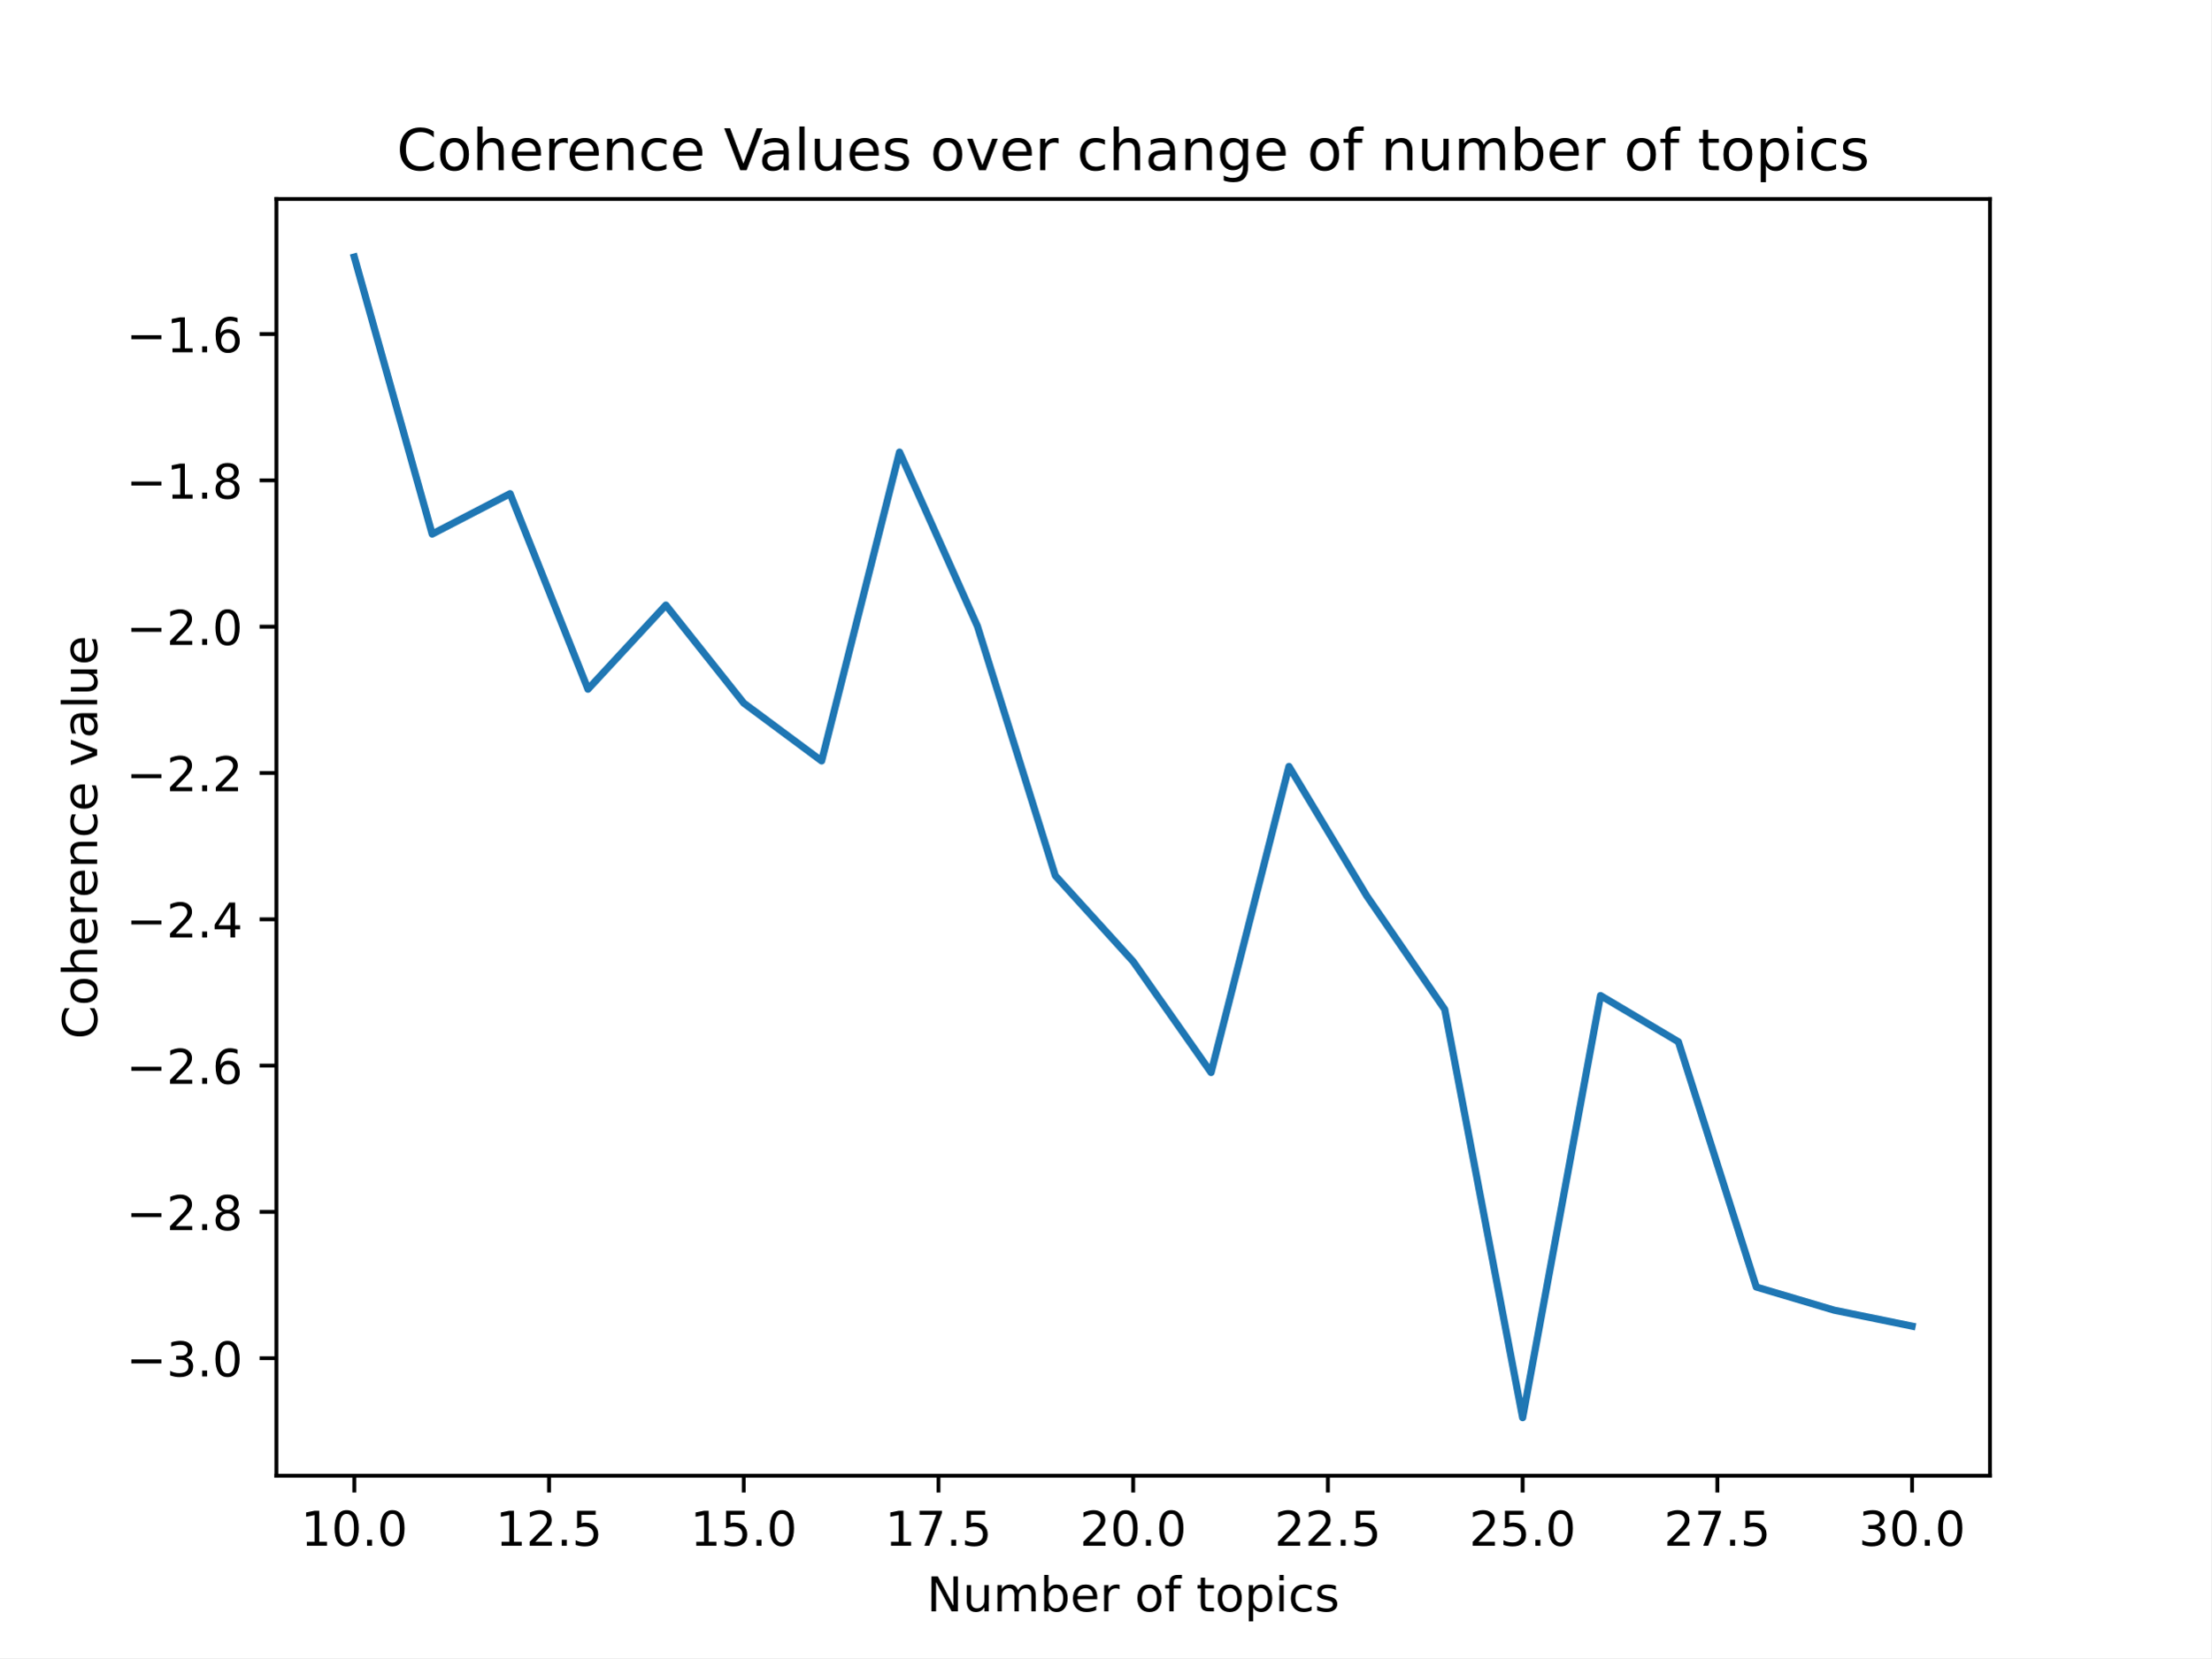
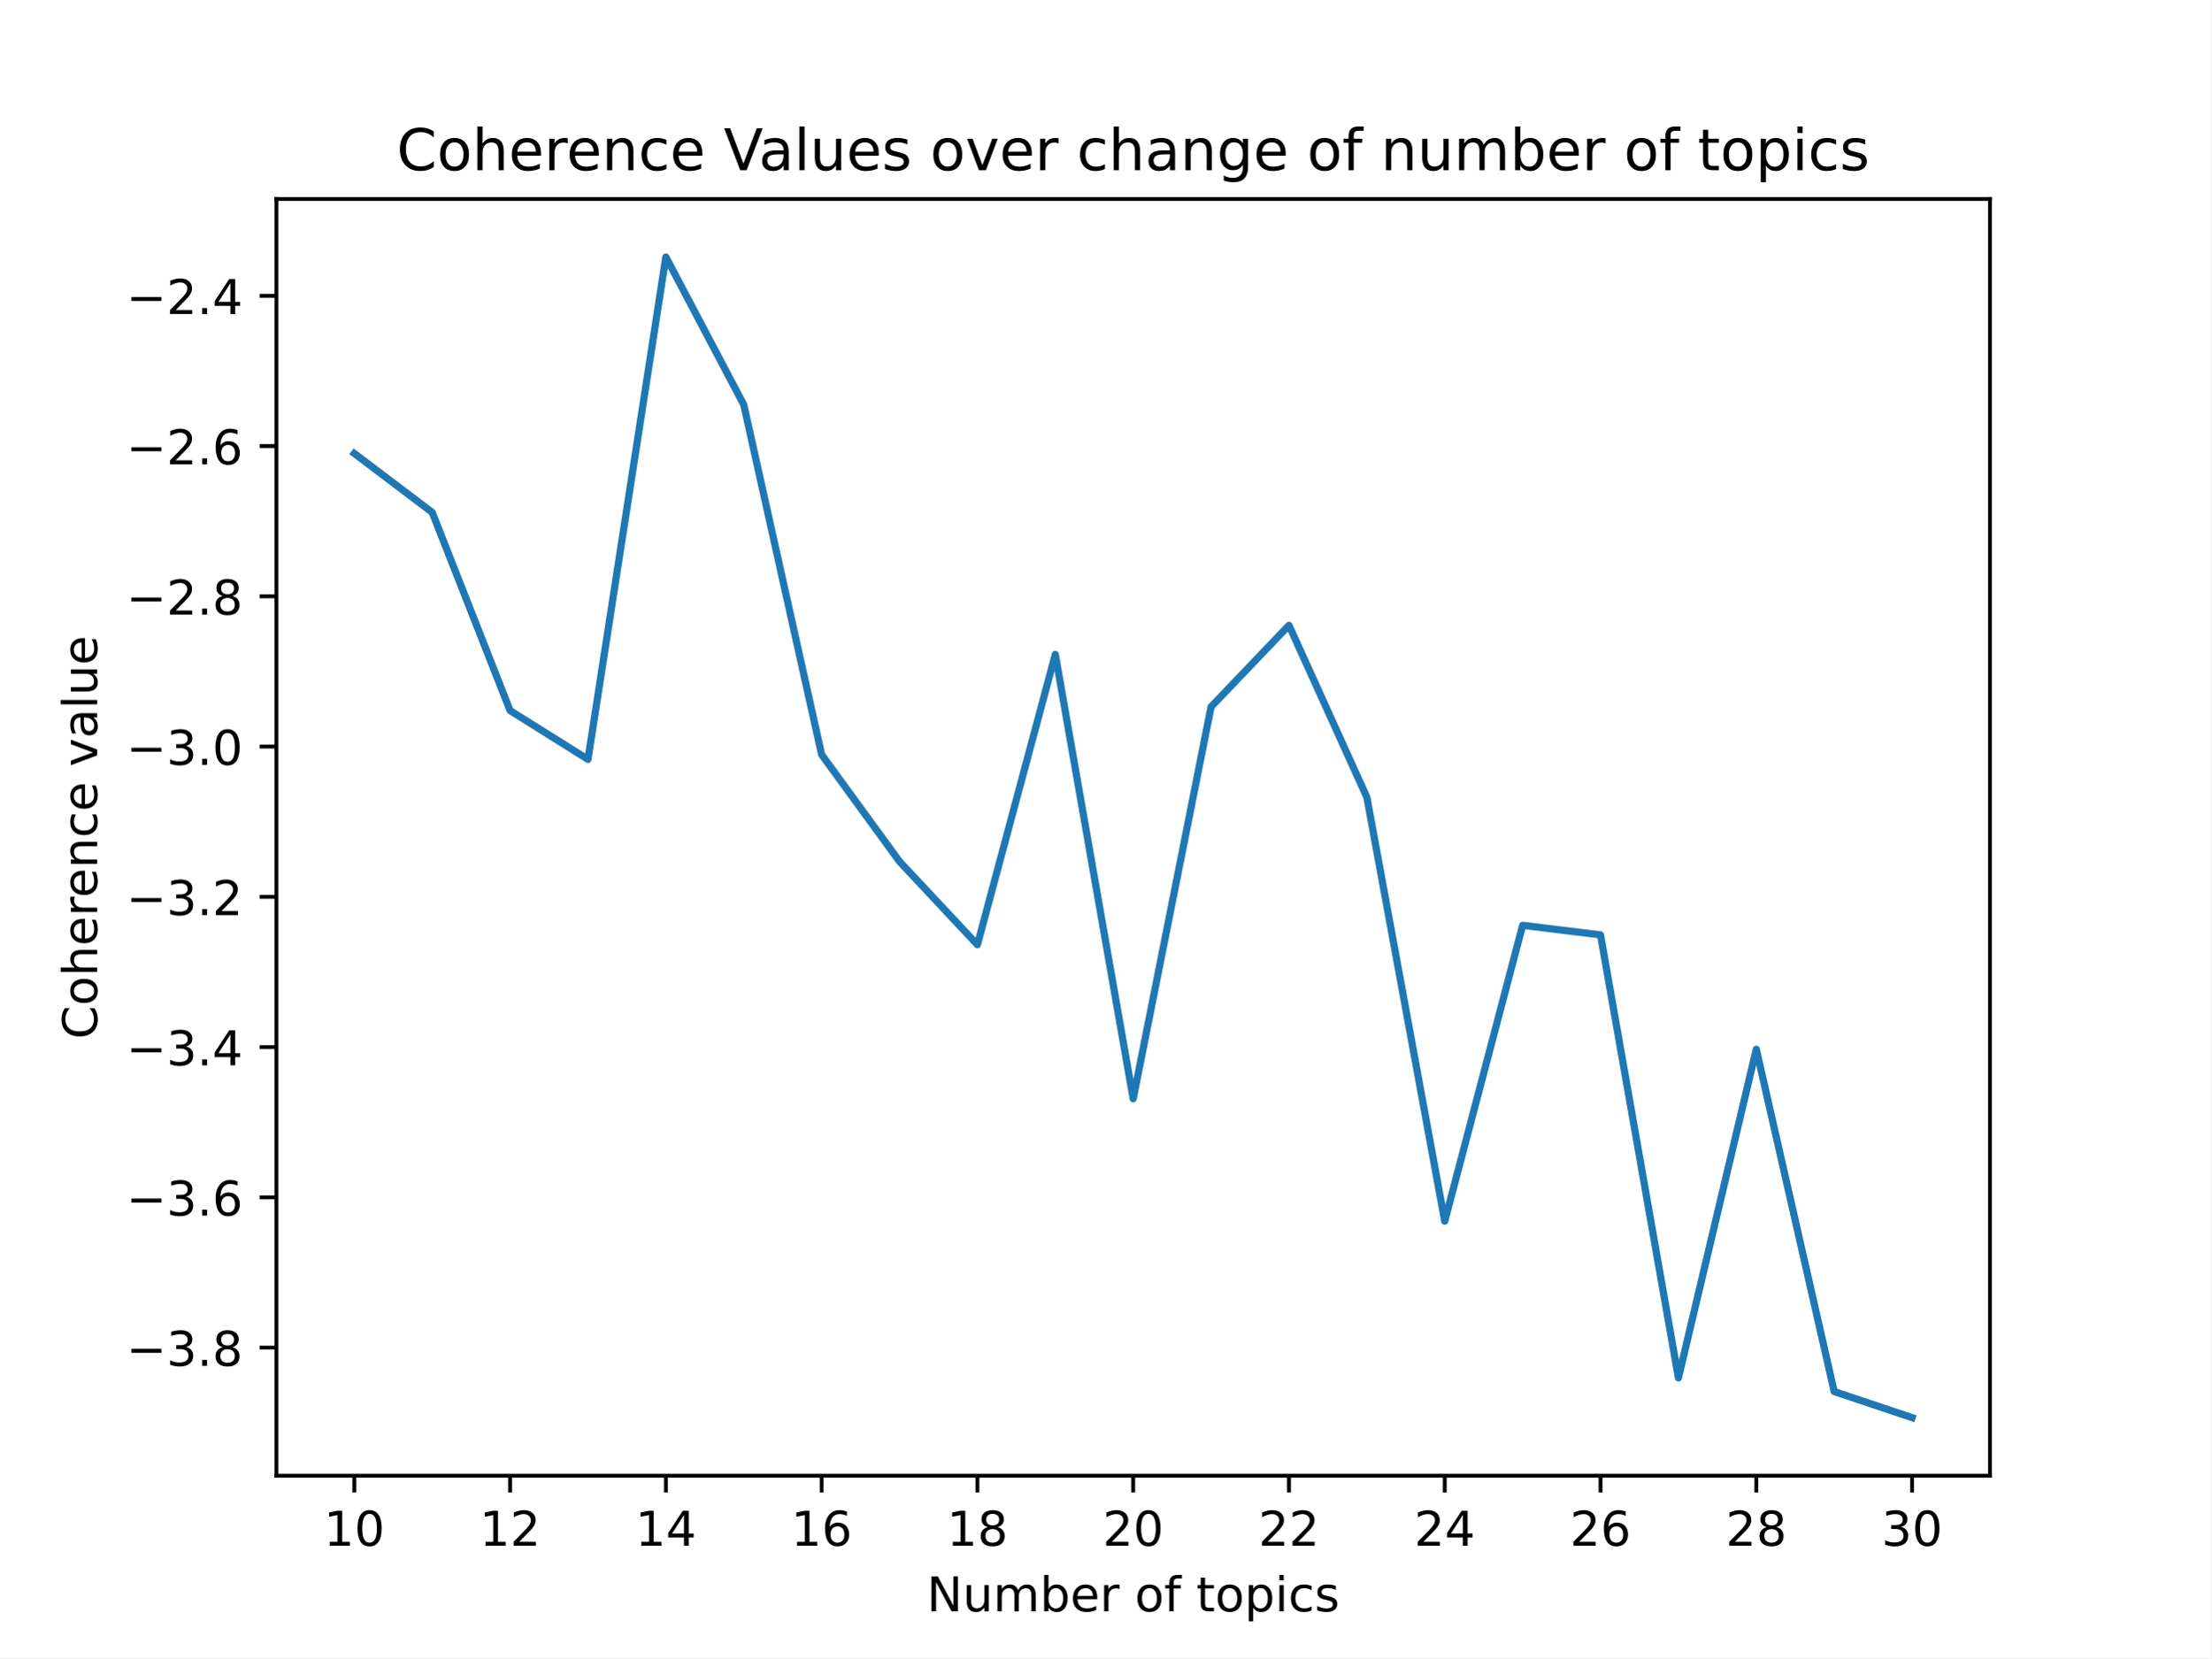
<svg xmlns="http://www.w3.org/2000/svg" xmlns:xlink="http://www.w3.org/1999/xlink" height="345.6pt" version="1.1" viewBox="0 0 460.8 345.6" width="460.8pt">
  <defs>
    <style type="text/css">*{stroke-linecap:butt;stroke-linejoin:round;}</style>
  </defs>
  <g id="figure_1">
    <g id="patch_1">
      <path d="M 0 345.6  L 460.8 345.6  L 460.8 0  L 0 0  z " style="fill:#ffffff;" />
    </g>
    <g id="axes_1">
      <g id="patch_2">
        <path d="M 57.6 307.584  L 414.72 307.584  L 414.72 41.472  L 57.6 41.472  z " style="fill:#ffffff;" />
      </g>
      <g id="matplotlib.axis_1">
        <g id="xtick_1">
          <g id="line2d_1">
            <defs>
-               <path d="M 0 0  L 0 3.5  " id="m3fedaaacf9" style="stroke:#000000;stroke-width:0.8;" />
+               <path d="M 0 0  L 0 3.5  " id="m1dc46a616d" style="stroke:#000000;stroke-width:0.8;" />
            </defs>
            <g>
-               <use style="stroke:#000000;stroke-width:0.8;" x="73.833" xlink:href="#m3fedaaacf9" y="307.584" />
+               <use style="stroke:#000000;stroke-width:0.8;" x="73.833" xlink:href="#m1dc46a616d" y="307.584" />
            </g>
          </g>
          <g id="text_1">
-             <g transform="translate(62.69991 322.1824)scale(0.1 -0.1)">
+             <g transform="translate(67.47023 322.1824)scale(0.1 -0.1)">
              <defs>
                <path d="M 12.406 8.297  L 28.516 8.297  L 28.516 63.922  L 10.984 60.406  L 10.984 69.391  L 28.422 72.906  L 38.281 72.906  L 38.281 8.297  L 54.391 8.297  L 54.391 0  L 12.406 0  z " id="DejaVuSans-49" />
                <path d="M 31.781 66.406  Q 24.172 66.406 20.328 58.906  Q 16.5 51.422 16.5 36.375  Q 16.5 21.391 20.328 13.891  Q 24.172 6.391 31.781 6.391  Q 39.453 6.391 43.281 13.891  Q 47.125 21.391 47.125 36.375  Q 47.125 51.422 43.281 58.906  Q 39.453 66.406 31.781 66.406  z M 31.781 74.219  Q 44.047 74.219 50.516 64.516  Q 56.984 54.828 56.984 36.375  Q 56.984 17.969 50.516 8.266  Q 44.047 -1.422 31.781 -1.422  Q 19.531 -1.422 13.062 8.266  Q 6.594 17.969 6.594 36.375  Q 6.594 54.828 13.062 64.516  Q 19.531 74.219 31.781 74.219  z " id="DejaVuSans-48" />
-                 <path d="M 10.688 12.406  L 21 12.406  L 21 0  L 10.688 0  z " id="DejaVuSans-46" />
              </defs>
              <use xlink:href="#DejaVuSans-49" />
              <use x="63.623" xlink:href="#DejaVuSans-48" />
-               <use x="127.246" xlink:href="#DejaVuSans-46" />
-               <use x="159.033" xlink:href="#DejaVuSans-48" />
            </g>
          </g>
        </g>
        <g id="xtick_2">
          <g id="line2d_2">
            <g>
-               <use style="stroke:#000000;stroke-width:0.8;" x="114.415" xlink:href="#m3fedaaacf9" y="307.584" />
+               <use style="stroke:#000000;stroke-width:0.8;" x="106.298" xlink:href="#m1dc46a616d" y="307.584" />
            </g>
          </g>
          <g id="text_2">
-             <g transform="translate(103.2817 322.1824)scale(0.1 -0.1)">
+             <g transform="translate(99.93568 322.1824)scale(0.1 -0.1)">
              <defs>
                <path d="M 19.188 8.297  L 53.609 8.297  L 53.609 0  L 7.328 0  L 7.328 8.297  Q 12.938 14.109 22.625 23.891  Q 32.328 33.688 34.812 36.531  Q 39.547 41.844 41.422 45.531  Q 43.312 49.219 43.312 52.781  Q 43.312 58.594 39.234 62.25  Q 35.156 65.922 28.609 65.922  Q 23.969 65.922 18.812 64.312  Q 13.672 62.703 7.812 59.422  L 7.812 69.391  Q 13.766 71.781 18.938 73  Q 24.125 74.219 28.422 74.219  Q 39.75 74.219 46.484 68.547  Q 53.219 62.891 53.219 53.422  Q 53.219 48.922 51.531 44.891  Q 49.859 40.875 45.406 35.406  Q 44.188 33.984 37.641 27.219  Q 31.109 20.453 19.188 8.297  z " id="DejaVuSans-50" />
-                 <path d="M 10.797 72.906  L 49.516 72.906  L 49.516 64.594  L 19.828 64.594  L 19.828 46.734  Q 21.969 47.469 24.109 47.828  Q 26.266 48.188 28.422 48.188  Q 40.625 48.188 47.75 41.5  Q 54.891 34.812 54.891 23.391  Q 54.891 11.625 47.562 5.094  Q 40.234 -1.422 26.906 -1.422  Q 22.312 -1.422 17.547 -0.641  Q 12.797 0.141 7.719 1.703  L 7.719 11.625  Q 12.109 9.234 16.797 8.062  Q 21.484 6.891 26.703 6.891  Q 35.156 6.891 40.078 11.328  Q 45.016 15.766 45.016 23.391  Q 45.016 31 40.078 35.438  Q 35.156 39.891 26.703 39.891  Q 22.75 39.891 18.812 39.016  Q 14.891 38.141 10.797 36.281  z " id="DejaVuSans-53" />
              </defs>
              <use xlink:href="#DejaVuSans-49" />
              <use x="63.623" xlink:href="#DejaVuSans-50" />
-               <use x="127.246" xlink:href="#DejaVuSans-46" />
-               <use x="159.033" xlink:href="#DejaVuSans-53" />
            </g>
          </g>
        </g>
        <g id="xtick_3">
          <g id="line2d_3">
            <g>
-               <use style="stroke:#000000;stroke-width:0.8;" x="154.996" xlink:href="#m3fedaaacf9" y="307.584" />
+               <use style="stroke:#000000;stroke-width:0.8;" x="138.764" xlink:href="#m1dc46a616d" y="307.584" />
            </g>
          </g>
          <g id="text_3">
-             <g transform="translate(143.8636 322.1824)scale(0.1 -0.1)">
+             <g transform="translate(132.4011 322.1824)scale(0.1 -0.1)">
+               <defs>
+                 <path d="M 37.797 64.312  L 12.891 25.391  L 37.797 25.391  z M 35.203 72.906  L 47.609 72.906  L 47.609 25.391  L 58.016 25.391  L 58.016 17.188  L 47.609 17.188  L 47.609 0  L 37.797 0  L 37.797 17.188  L 4.891 17.188  L 4.891 26.703  z " id="DejaVuSans-52" />
+               </defs>
              <use xlink:href="#DejaVuSans-49" />
-               <use x="63.623" xlink:href="#DejaVuSans-53" />
-               <use x="127.246" xlink:href="#DejaVuSans-46" />
-               <use x="159.033" xlink:href="#DejaVuSans-48" />
+               <use x="63.623" xlink:href="#DejaVuSans-52" />
            </g>
          </g>
        </g>
        <g id="xtick_4">
          <g id="line2d_4">
            <g>
-               <use style="stroke:#000000;stroke-width:0.8;" x="195.578" xlink:href="#m3fedaaacf9" y="307.584" />
+               <use style="stroke:#000000;stroke-width:0.8;" x="171.229" xlink:href="#m1dc46a616d" y="307.584" />
            </g>
          </g>
          <g id="text_4">
-             <g transform="translate(184.4454 322.1824)scale(0.1 -0.1)">
-               <defs>
-                 <path d="M 8.203 72.906  L 55.078 72.906  L 55.078 68.703  L 28.609 0  L 18.312 0  L 43.219 64.594  L 8.203 64.594  z " id="DejaVuSans-55" />
+             <g transform="translate(164.8666 322.1824)scale(0.1 -0.1)">
+               <defs>
+                 <path d="M 33.016 40.375  Q 26.375 40.375 22.484 35.828  Q 18.609 31.297 18.609 23.391  Q 18.609 15.531 22.484 10.953  Q 26.375 6.391 33.016 6.391  Q 39.656 6.391 43.531 10.953  Q 47.406 15.531 47.406 23.391  Q 47.406 31.297 43.531 35.828  Q 39.656 40.375 33.016 40.375  z M 52.594 71.297  L 52.594 62.312  Q 48.875 64.062 45.094 64.984  Q 41.312 65.922 37.594 65.922  Q 27.828 65.922 22.672 59.328  Q 17.531 52.734 16.797 39.406  Q 19.672 43.656 24.016 45.922  Q 28.375 48.188 33.594 48.188  Q 44.578 48.188 50.953 41.516  Q 57.328 34.859 57.328 23.391  Q 57.328 12.156 50.688 5.359  Q 44.047 -1.422 33.016 -1.422  Q 20.359 -1.422 13.672 8.266  Q 6.984 17.969 6.984 36.375  Q 6.984 53.656 15.188 63.938  Q 23.391 74.219 37.203 74.219  Q 40.922 74.219 44.703 73.484  Q 48.484 72.75 52.594 71.297  z " id="DejaVuSans-54" />
              </defs>
              <use xlink:href="#DejaVuSans-49" />
-               <use x="63.623" xlink:href="#DejaVuSans-55" />
-               <use x="127.246" xlink:href="#DejaVuSans-46" />
-               <use x="159.033" xlink:href="#DejaVuSans-53" />
+               <use x="63.623" xlink:href="#DejaVuSans-54" />
            </g>
          </g>
        </g>
        <g id="xtick_5">
          <g id="line2d_5">
            <g>
-               <use style="stroke:#000000;stroke-width:0.8;" x="236.16" xlink:href="#m3fedaaacf9" y="307.584" />
+               <use style="stroke:#000000;stroke-width:0.8;" x="203.695" xlink:href="#m1dc46a616d" y="307.584" />
            </g>
          </g>
          <g id="text_5">
-             <g transform="translate(225.0272 322.1824)scale(0.1 -0.1)">
+             <g transform="translate(197.332 322.1824)scale(0.1 -0.1)">
+               <defs>
+                 <path d="M 31.781 34.625  Q 24.75 34.625 20.719 30.859  Q 16.703 27.094 16.703 20.516  Q 16.703 13.922 20.719 10.156  Q 24.75 6.391 31.781 6.391  Q 38.812 6.391 42.859 10.172  Q 46.922 13.969 46.922 20.516  Q 46.922 27.094 42.891 30.859  Q 38.875 34.625 31.781 34.625  z M 21.922 38.812  Q 15.578 40.375 12.031 44.719  Q 8.5 49.078 8.5 55.328  Q 8.5 64.062 14.719 69.141  Q 20.953 74.219 31.781 74.219  Q 42.672 74.219 48.875 69.141  Q 55.078 64.062 55.078 55.328  Q 55.078 49.078 51.531 44.719  Q 48 40.375 41.703 38.812  Q 48.828 37.156 52.797 32.312  Q 56.781 27.484 56.781 20.516  Q 56.781 9.906 50.312 4.234  Q 43.844 -1.422 31.781 -1.422  Q 19.734 -1.422 13.25 4.234  Q 6.781 9.906 6.781 20.516  Q 6.781 27.484 10.781 32.312  Q 14.797 37.156 21.922 38.812  z M 18.312 54.391  Q 18.312 48.734 21.844 45.562  Q 25.391 42.391 31.781 42.391  Q 38.141 42.391 41.719 45.562  Q 45.312 48.734 45.312 54.391  Q 45.312 60.062 41.719 63.234  Q 38.141 66.406 31.781 66.406  Q 25.391 66.406 21.844 63.234  Q 18.312 60.062 18.312 54.391  z " id="DejaVuSans-56" />
+               </defs>
+               <use xlink:href="#DejaVuSans-49" />
+               <use x="63.623" xlink:href="#DejaVuSans-56" />
+             </g>
+           </g>
+         </g>
+         <g id="xtick_6">
+           <g id="line2d_6">
+             <g>
+               <use style="stroke:#000000;stroke-width:0.8;" x="236.16" xlink:href="#m1dc46a616d" y="307.584" />
+             </g>
+           </g>
+           <g id="text_6">
+             <g transform="translate(229.7975 322.1824)scale(0.1 -0.1)">
              <use xlink:href="#DejaVuSans-50" />
              <use x="63.623" xlink:href="#DejaVuSans-48" />
-               <use x="127.246" xlink:href="#DejaVuSans-46" />
-               <use x="159.033" xlink:href="#DejaVuSans-48" />
-             </g>
-           </g>
-         </g>
-         <g id="xtick_6">
-           <g id="line2d_6">
-             <g>
-               <use style="stroke:#000000;stroke-width:0.8;" x="276.742" xlink:href="#m3fedaaacf9" y="307.584" />
-             </g>
-           </g>
-           <g id="text_6">
-             <g transform="translate(265.609 322.1824)scale(0.1 -0.1)">
+             </g>
+           </g>
+         </g>
+         <g id="xtick_7">
+           <g id="line2d_7">
+             <g>
+               <use style="stroke:#000000;stroke-width:0.8;" x="268.625" xlink:href="#m1dc46a616d" y="307.584" />
+             </g>
+           </g>
+           <g id="text_7">
+             <g transform="translate(262.263 322.1824)scale(0.1 -0.1)">
              <use xlink:href="#DejaVuSans-50" />
              <use x="63.623" xlink:href="#DejaVuSans-50" />
-               <use x="127.246" xlink:href="#DejaVuSans-46" />
-               <use x="159.033" xlink:href="#DejaVuSans-53" />
-             </g>
-           </g>
-         </g>
-         <g id="xtick_7">
-           <g id="line2d_7">
-             <g>
-               <use style="stroke:#000000;stroke-width:0.8;" x="317.324" xlink:href="#m3fedaaacf9" y="307.584" />
-             </g>
-           </g>
-           <g id="text_7">
-             <g transform="translate(306.1908 322.1824)scale(0.1 -0.1)">
-               <use xlink:href="#DejaVuSans-50" />
-               <use x="63.623" xlink:href="#DejaVuSans-53" />
-               <use x="127.246" xlink:href="#DejaVuSans-46" />
-               <use x="159.033" xlink:href="#DejaVuSans-48" />
            </g>
          </g>
        </g>
        <g id="xtick_8">
          <g id="line2d_8">
            <g>
-               <use style="stroke:#000000;stroke-width:0.8;" x="357.905" xlink:href="#m3fedaaacf9" y="307.584" />
+               <use style="stroke:#000000;stroke-width:0.8;" x="301.091" xlink:href="#m1dc46a616d" y="307.584" />
            </g>
          </g>
          <g id="text_8">
-             <g transform="translate(346.7726 322.1824)scale(0.1 -0.1)">
+             <g transform="translate(294.7284 322.1824)scale(0.1 -0.1)">
              <use xlink:href="#DejaVuSans-50" />
-               <use x="63.623" xlink:href="#DejaVuSans-55" />
-               <use x="127.246" xlink:href="#DejaVuSans-46" />
-               <use x="159.033" xlink:href="#DejaVuSans-53" />
+               <use x="63.623" xlink:href="#DejaVuSans-52" />
            </g>
          </g>
        </g>
        <g id="xtick_9">
          <g id="line2d_9">
            <g>
-               <use style="stroke:#000000;stroke-width:0.8;" x="398.487" xlink:href="#m3fedaaacf9" y="307.584" />
+               <use style="stroke:#000000;stroke-width:0.8;" x="333.556" xlink:href="#m1dc46a616d" y="307.584" />
            </g>
          </g>
          <g id="text_9">
-             <g transform="translate(387.3545 322.1824)scale(0.1 -0.1)">
+             <g transform="translate(327.1939 322.1824)scale(0.1 -0.1)">
+               <use xlink:href="#DejaVuSans-50" />
+               <use x="63.623" xlink:href="#DejaVuSans-54" />
+             </g>
+           </g>
+         </g>
+         <g id="xtick_10">
+           <g id="line2d_10">
+             <g>
+               <use style="stroke:#000000;stroke-width:0.8;" x="366.022" xlink:href="#m1dc46a616d" y="307.584" />
+             </g>
+           </g>
+           <g id="text_10">
+             <g transform="translate(359.6593 322.1824)scale(0.1 -0.1)">
+               <use xlink:href="#DejaVuSans-50" />
+               <use x="63.623" xlink:href="#DejaVuSans-56" />
+             </g>
+           </g>
+         </g>
+         <g id="xtick_11">
+           <g id="line2d_11">
+             <g>
+               <use style="stroke:#000000;stroke-width:0.8;" x="398.487" xlink:href="#m1dc46a616d" y="307.584" />
+             </g>
+           </g>
+           <g id="text_11">
+             <g transform="translate(392.1248 322.1824)scale(0.1 -0.1)">
              <defs>
                <path d="M 40.578 39.312  Q 47.656 37.797 51.625 33  Q 55.609 28.219 55.609 21.188  Q 55.609 10.406 48.188 4.484  Q 40.766 -1.422 27.094 -1.422  Q 22.516 -1.422 17.656 -0.516  Q 12.797 0.391 7.625 2.203  L 7.625 11.719  Q 11.719 9.328 16.594 8.109  Q 21.484 6.891 26.812 6.891  Q 36.078 6.891 40.938 10.547  Q 45.797 14.203 45.797 21.188  Q 45.797 27.641 41.281 31.266  Q 36.766 34.906 28.719 34.906  L 20.219 34.906  L 20.219 43.016  L 29.109 43.016  Q 36.375 43.016 40.234 45.922  Q 44.094 48.828 44.094 54.297  Q 44.094 59.906 40.109 62.906  Q 36.141 65.922 28.719 65.922  Q 24.656 65.922 20.016 65.031  Q 15.375 64.156 9.812 62.312  L 9.812 71.094  Q 15.438 72.656 20.344 73.438  Q 25.25 74.219 29.594 74.219  Q 40.828 74.219 47.359 69.109  Q 53.906 64.016 53.906 55.328  Q 53.906 49.266 50.438 45.094  Q 46.969 40.922 40.578 39.312  z " id="DejaVuSans-51" />
              </defs>
              <use xlink:href="#DejaVuSans-51" />
              <use x="63.623" xlink:href="#DejaVuSans-48" />
-               <use x="127.246" xlink:href="#DejaVuSans-46" />
-               <use x="159.033" xlink:href="#DejaVuSans-48" />
-             </g>
-           </g>
-         </g>
-         <g id="text_10">
+             </g>
+           </g>
+         </g>
+         <g id="text_12">
          <g transform="translate(193.1397 335.8606)scale(0.1 -0.1)">
            <defs>
              <path d="M 9.812 72.906  L 23.094 72.906  L 55.422 11.922  L 55.422 72.906  L 64.984 72.906  L 64.984 0  L 51.703 0  L 19.391 60.984  L 19.391 0  L 9.812 0  z " id="DejaVuSans-78" />
              <path d="M 8.5 21.578  L 8.5 54.688  L 17.484 54.688  L 17.484 21.922  Q 17.484 14.156 20.5 10.266  Q 23.531 6.391 29.594 6.391  Q 36.859 6.391 41.078 11.031  Q 45.312 15.672 45.312 23.688  L 45.312 54.688  L 54.297 54.688  L 54.297 0  L 45.312 0  L 45.312 8.406  Q 42.047 3.422 37.719 1  Q 33.406 -1.422 27.688 -1.422  Q 18.266 -1.422 13.375 4.438  Q 8.5 10.297 8.5 21.578  z M 31.109 56  z " id="DejaVuSans-117" />
              <path d="M 52 44.188  Q 55.375 50.25 60.062 53.125  Q 64.75 56 71.094 56  Q 79.641 56 84.281 50.016  Q 88.922 44.047 88.922 33.016  L 88.922 0  L 79.891 0  L 79.891 32.719  Q 79.891 40.578 77.094 44.375  Q 74.312 48.188 68.609 48.188  Q 61.625 48.188 57.562 43.547  Q 53.516 38.922 53.516 30.906  L 53.516 0  L 44.484 0  L 44.484 32.719  Q 44.484 40.625 41.703 44.406  Q 38.922 48.188 33.109 48.188  Q 26.219 48.188 22.156 43.531  Q 18.109 38.875 18.109 30.906  L 18.109 0  L 9.078 0  L 9.078 54.688  L 18.109 54.688  L 18.109 46.188  Q 21.188 51.219 25.484 53.609  Q 29.781 56 35.688 56  Q 41.656 56 45.828 52.969  Q 50 49.953 52 44.188  z " id="DejaVuSans-109" />
              <path d="M 48.688 27.297  Q 48.688 37.203 44.609 42.844  Q 40.531 48.484 33.406 48.484  Q 26.266 48.484 22.188 42.844  Q 18.109 37.203 18.109 27.297  Q 18.109 17.391 22.188 11.75  Q 26.266 6.109 33.406 6.109  Q 40.531 6.109 44.609 11.75  Q 48.688 17.391 48.688 27.297  z M 18.109 46.391  Q 20.953 51.266 25.266 53.625  Q 29.594 56 35.594 56  Q 45.562 56 51.781 48.094  Q 58.016 40.188 58.016 27.297  Q 58.016 14.406 51.781 6.484  Q 45.562 -1.422 35.594 -1.422  Q 29.594 -1.422 25.266 0.953  Q 20.953 3.328 18.109 8.203  L 18.109 0  L 9.078 0  L 9.078 75.984  L 18.109 75.984  z " id="DejaVuSans-98" />
              <path d="M 56.203 29.594  L 56.203 25.203  L 14.891 25.203  Q 15.484 15.922 20.484 11.062  Q 25.484 6.203 34.422 6.203  Q 39.594 6.203 44.453 7.469  Q 49.312 8.734 54.109 11.281  L 54.109 2.781  Q 49.266 0.734 44.188 -0.344  Q 39.109 -1.422 33.891 -1.422  Q 20.797 -1.422 13.156 6.188  Q 5.516 13.812 5.516 26.812  Q 5.516 40.234 12.766 48.109  Q 20.016 56 32.328 56  Q 43.359 56 49.781 48.891  Q 56.203 41.797 56.203 29.594  z M 47.219 32.234  Q 47.125 39.594 43.094 43.984  Q 39.062 48.391 32.422 48.391  Q 24.906 48.391 20.391 44.141  Q 15.875 39.891 15.188 32.172  z " id="DejaVuSans-101" />
              <path d="M 41.109 46.297  Q 39.594 47.172 37.812 47.578  Q 36.031 48 33.891 48  Q 26.266 48 22.188 43.047  Q 18.109 38.094 18.109 28.812  L 18.109 0  L 9.078 0  L 9.078 54.688  L 18.109 54.688  L 18.109 46.188  Q 20.953 51.172 25.484 53.578  Q 30.031 56 36.531 56  Q 37.453 56 38.578 55.875  Q 39.703 55.766 41.062 55.516  z " id="DejaVuSans-114" />
              <path id="DejaVuSans-32" />
              <path d="M 30.609 48.391  Q 23.391 48.391 19.188 42.75  Q 14.984 37.109 14.984 27.297  Q 14.984 17.484 19.156 11.844  Q 23.344 6.203 30.609 6.203  Q 37.797 6.203 41.984 11.859  Q 46.188 17.531 46.188 27.297  Q 46.188 37.016 41.984 42.703  Q 37.797 48.391 30.609 48.391  z M 30.609 56  Q 42.328 56 49.016 48.375  Q 55.719 40.766 55.719 27.297  Q 55.719 13.875 49.016 6.219  Q 42.328 -1.422 30.609 -1.422  Q 18.844 -1.422 12.172 6.219  Q 5.516 13.875 5.516 27.297  Q 5.516 40.766 12.172 48.375  Q 18.844 56 30.609 56  z " id="DejaVuSans-111" />
              <path d="M 37.109 75.984  L 37.109 68.5  L 28.516 68.5  Q 23.688 68.5 21.797 66.547  Q 19.922 64.594 19.922 59.516  L 19.922 54.688  L 34.719 54.688  L 34.719 47.703  L 19.922 47.703  L 19.922 0  L 10.891 0  L 10.891 47.703  L 2.297 47.703  L 2.297 54.688  L 10.891 54.688  L 10.891 58.5  Q 10.891 67.625 15.141 71.797  Q 19.391 75.984 28.609 75.984  z " id="DejaVuSans-102" />
              <path d="M 18.312 70.219  L 18.312 54.688  L 36.812 54.688  L 36.812 47.703  L 18.312 47.703  L 18.312 18.016  Q 18.312 11.328 20.141 9.422  Q 21.969 7.516 27.594 7.516  L 36.812 7.516  L 36.812 0  L 27.594 0  Q 17.188 0 13.234 3.875  Q 9.281 7.766 9.281 18.016  L 9.281 47.703  L 2.688 47.703  L 2.688 54.688  L 9.281 54.688  L 9.281 70.219  z " id="DejaVuSans-116" />
              <path d="M 18.109 8.203  L 18.109 -20.797  L 9.078 -20.797  L 9.078 54.688  L 18.109 54.688  L 18.109 46.391  Q 20.953 51.266 25.266 53.625  Q 29.594 56 35.594 56  Q 45.562 56 51.781 48.094  Q 58.016 40.188 58.016 27.297  Q 58.016 14.406 51.781 6.484  Q 45.562 -1.422 35.594 -1.422  Q 29.594 -1.422 25.266 0.953  Q 20.953 3.328 18.109 8.203  z M 48.688 27.297  Q 48.688 37.203 44.609 42.844  Q 40.531 48.484 33.406 48.484  Q 26.266 48.484 22.188 42.844  Q 18.109 37.203 18.109 27.297  Q 18.109 17.391 22.188 11.75  Q 26.266 6.109 33.406 6.109  Q 40.531 6.109 44.609 11.75  Q 48.688 17.391 48.688 27.297  z " id="DejaVuSans-112" />
              <path d="M 9.422 54.688  L 18.406 54.688  L 18.406 0  L 9.422 0  z M 9.422 75.984  L 18.406 75.984  L 18.406 64.594  L 9.422 64.594  z " id="DejaVuSans-105" />
              <path d="M 48.781 52.594  L 48.781 44.188  Q 44.969 46.297 41.141 47.344  Q 37.312 48.391 33.406 48.391  Q 24.656 48.391 19.812 42.844  Q 14.984 37.312 14.984 27.297  Q 14.984 17.281 19.812 11.734  Q 24.656 6.203 33.406 6.203  Q 37.312 6.203 41.141 7.25  Q 44.969 8.297 48.781 10.406  L 48.781 2.094  Q 45.016 0.344 40.984 -0.531  Q 36.969 -1.422 32.422 -1.422  Q 20.062 -1.422 12.781 6.344  Q 5.516 14.109 5.516 27.297  Q 5.516 40.672 12.859 48.328  Q 20.219 56 33.016 56  Q 37.156 56 41.109 55.141  Q 45.062 54.297 48.781 52.594  z " id="DejaVuSans-99" />
              <path d="M 44.281 53.078  L 44.281 44.578  Q 40.484 46.531 36.375 47.5  Q 32.281 48.484 27.875 48.484  Q 21.188 48.484 17.844 46.438  Q 14.5 44.391 14.5 40.281  Q 14.5 37.156 16.891 35.375  Q 19.281 33.594 26.516 31.984  L 29.594 31.297  Q 39.156 29.25 43.188 25.516  Q 47.219 21.781 47.219 15.094  Q 47.219 7.469 41.188 3.016  Q 35.156 -1.422 24.609 -1.422  Q 20.219 -1.422 15.453 -0.562  Q 10.688 0.297 5.422 2  L 5.422 11.281  Q 10.406 8.688 15.234 7.391  Q 20.062 6.109 24.812 6.109  Q 31.156 6.109 34.562 8.281  Q 37.984 10.453 37.984 14.406  Q 37.984 18.062 35.516 20.016  Q 33.062 21.969 24.703 23.781  L 21.578 24.516  Q 13.234 26.266 9.516 29.906  Q 5.812 33.547 5.812 39.891  Q 5.812 47.609 11.281 51.797  Q 16.75 56 26.812 56  Q 31.781 56 36.172 55.266  Q 40.578 54.547 44.281 53.078  z " id="DejaVuSans-115" />
            </defs>
            <use xlink:href="#DejaVuSans-78" />
            <use x="74.805" xlink:href="#DejaVuSans-117" />
            <use x="138.184" xlink:href="#DejaVuSans-109" />
            <use x="235.596" xlink:href="#DejaVuSans-98" />
            <use x="299.072" xlink:href="#DejaVuSans-101" />
            <use x="360.596" xlink:href="#DejaVuSans-114" />
            <use x="401.709" xlink:href="#DejaVuSans-32" />
            <use x="433.496" xlink:href="#DejaVuSans-111" />
            <use x="494.678" xlink:href="#DejaVuSans-102" />
            <use x="529.883" xlink:href="#DejaVuSans-32" />
            <use x="561.67" xlink:href="#DejaVuSans-116" />
            <use x="600.879" xlink:href="#DejaVuSans-111" />
            <use x="662.061" xlink:href="#DejaVuSans-112" />
            <use x="725.537" xlink:href="#DejaVuSans-105" />
            <use x="753.32" xlink:href="#DejaVuSans-99" />
            <use x="808.301" xlink:href="#DejaVuSans-115" />
          </g>
        </g>
      </g>
      <g id="matplotlib.axis_2">
        <g id="ytick_1">
-           <g id="line2d_10">
+           <g id="line2d_12">
            <defs>
-               <path d="M 0 0  L -3.5 0  " id="mba649644c9" style="stroke:#000000;stroke-width:0.8;" />
+               <path d="M 0 0  L -3.5 0  " id="ma0b170b4b0" style="stroke:#000000;stroke-width:0.8;" />
            </defs>
            <g>
-               <use style="stroke:#000000;stroke-width:0.8;" x="57.6" xlink:href="#mba649644c9" y="283.1" />
-             </g>
-           </g>
-           <g id="text_11">
-             <g transform="translate(26.31719 286.8988)scale(0.1 -0.1)">
+               <use style="stroke:#000000;stroke-width:0.8;" x="57.6" xlink:href="#ma0b170b4b0" y="280.889" />
+             </g>
+           </g>
+           <g id="text_13">
+             <g transform="translate(26.31719 284.6882)scale(0.1 -0.1)">
              <defs>
                <path d="M 10.594 35.5  L 73.188 35.5  L 73.188 27.203  L 10.594 27.203  z " id="DejaVuSans-8722" />
+                 <path d="M 10.688 12.406  L 21 12.406  L 21 0  L 10.688 0  z " id="DejaVuSans-46" />
              </defs>
              <use xlink:href="#DejaVuSans-8722" />
              <use x="83.789" xlink:href="#DejaVuSans-51" />
              <use x="147.412" xlink:href="#DejaVuSans-46" />
+               <use x="179.199" xlink:href="#DejaVuSans-56" />
+             </g>
+           </g>
+         </g>
+         <g id="ytick_2">
+           <g id="line2d_13">
+             <g>
+               <use style="stroke:#000000;stroke-width:0.8;" x="57.6" xlink:href="#ma0b170b4b0" y="249.569" />
+             </g>
+           </g>
+           <g id="text_14">
+             <g transform="translate(26.31719 253.3686)scale(0.1 -0.1)">
+               <use xlink:href="#DejaVuSans-8722" />
+               <use x="83.789" xlink:href="#DejaVuSans-51" />
+               <use x="147.412" xlink:href="#DejaVuSans-46" />
+               <use x="179.199" xlink:href="#DejaVuSans-54" />
+             </g>
+           </g>
+         </g>
+         <g id="ytick_3">
+           <g id="line2d_14">
+             <g>
+               <use style="stroke:#000000;stroke-width:0.8;" x="57.6" xlink:href="#ma0b170b4b0" y="218.25" />
+             </g>
+           </g>
+           <g id="text_15">
+             <g transform="translate(26.31719 222.0489)scale(0.1 -0.1)">
+               <use xlink:href="#DejaVuSans-8722" />
+               <use x="83.789" xlink:href="#DejaVuSans-51" />
+               <use x="147.412" xlink:href="#DejaVuSans-46" />
+               <use x="179.199" xlink:href="#DejaVuSans-52" />
+             </g>
+           </g>
+         </g>
+         <g id="ytick_4">
+           <g id="line2d_15">
+             <g>
+               <use style="stroke:#000000;stroke-width:0.8;" x="57.6" xlink:href="#ma0b170b4b0" y="186.93" />
+             </g>
+           </g>
+           <g id="text_16">
+             <g transform="translate(26.31719 190.7293)scale(0.1 -0.1)">
+               <use xlink:href="#DejaVuSans-8722" />
+               <use x="83.789" xlink:href="#DejaVuSans-51" />
+               <use x="147.412" xlink:href="#DejaVuSans-46" />
+               <use x="179.199" xlink:href="#DejaVuSans-50" />
+             </g>
+           </g>
+         </g>
+         <g id="ytick_5">
+           <g id="line2d_16">
+             <g>
+               <use style="stroke:#000000;stroke-width:0.8;" x="57.6" xlink:href="#ma0b170b4b0" y="155.61" />
+             </g>
+           </g>
+           <g id="text_17">
+             <g transform="translate(26.31719 159.4096)scale(0.1 -0.1)">
+               <use xlink:href="#DejaVuSans-8722" />
+               <use x="83.789" xlink:href="#DejaVuSans-51" />
+               <use x="147.412" xlink:href="#DejaVuSans-46" />
              <use x="179.199" xlink:href="#DejaVuSans-48" />
            </g>
          </g>
        </g>
-         <g id="ytick_2">
-           <g id="line2d_11">
-             <g>
-               <use style="stroke:#000000;stroke-width:0.8;" x="57.6" xlink:href="#mba649644c9" y="252.603" />
-             </g>
-           </g>
-           <g id="text_12">
-             <g transform="translate(26.31719 256.4019)scale(0.1 -0.1)">
-               <defs>
-                 <path d="M 31.781 34.625  Q 24.75 34.625 20.719 30.859  Q 16.703 27.094 16.703 20.516  Q 16.703 13.922 20.719 10.156  Q 24.75 6.391 31.781 6.391  Q 38.812 6.391 42.859 10.172  Q 46.922 13.969 46.922 20.516  Q 46.922 27.094 42.891 30.859  Q 38.875 34.625 31.781 34.625  z M 21.922 38.812  Q 15.578 40.375 12.031 44.719  Q 8.5 49.078 8.5 55.328  Q 8.5 64.062 14.719 69.141  Q 20.953 74.219 31.781 74.219  Q 42.672 74.219 48.875 69.141  Q 55.078 64.062 55.078 55.328  Q 55.078 49.078 51.531 44.719  Q 48 40.375 41.703 38.812  Q 48.828 37.156 52.797 32.312  Q 56.781 27.484 56.781 20.516  Q 56.781 9.906 50.312 4.234  Q 43.844 -1.422 31.781 -1.422  Q 19.734 -1.422 13.25 4.234  Q 6.781 9.906 6.781 20.516  Q 6.781 27.484 10.781 32.312  Q 14.797 37.156 21.922 38.812  z M 18.312 54.391  Q 18.312 48.734 21.844 45.562  Q 25.391 42.391 31.781 42.391  Q 38.141 42.391 41.719 45.562  Q 45.312 48.734 45.312 54.391  Q 45.312 60.062 41.719 63.234  Q 38.141 66.406 31.781 66.406  Q 25.391 66.406 21.844 63.234  Q 18.312 60.062 18.312 54.391  z " id="DejaVuSans-56" />
-               </defs>
+         <g id="ytick_6">
+           <g id="line2d_17">
+             <g>
+               <use style="stroke:#000000;stroke-width:0.8;" x="57.6" xlink:href="#ma0b170b4b0" y="124.291" />
+             </g>
+           </g>
+           <g id="text_18">
+             <g transform="translate(26.31719 128.09)scale(0.1 -0.1)">
              <use xlink:href="#DejaVuSans-8722" />
              <use x="83.789" xlink:href="#DejaVuSans-50" />
              <use x="147.412" xlink:href="#DejaVuSans-46" />
              <use x="179.199" xlink:href="#DejaVuSans-56" />
            </g>
          </g>
        </g>
-         <g id="ytick_3">
-           <g id="line2d_12">
-             <g>
-               <use style="stroke:#000000;stroke-width:0.8;" x="57.6" xlink:href="#mba649644c9" y="222.106" />
-             </g>
-           </g>
-           <g id="text_13">
-             <g transform="translate(26.31719 225.905)scale(0.1 -0.1)">
-               <defs>
-                 <path d="M 33.016 40.375  Q 26.375 40.375 22.484 35.828  Q 18.609 31.297 18.609 23.391  Q 18.609 15.531 22.484 10.953  Q 26.375 6.391 33.016 6.391  Q 39.656 6.391 43.531 10.953  Q 47.406 15.531 47.406 23.391  Q 47.406 31.297 43.531 35.828  Q 39.656 40.375 33.016 40.375  z M 52.594 71.297  L 52.594 62.312  Q 48.875 64.062 45.094 64.984  Q 41.312 65.922 37.594 65.922  Q 27.828 65.922 22.672 59.328  Q 17.531 52.734 16.797 39.406  Q 19.672 43.656 24.016 45.922  Q 28.375 48.188 33.594 48.188  Q 44.578 48.188 50.953 41.516  Q 57.328 34.859 57.328 23.391  Q 57.328 12.156 50.688 5.359  Q 44.047 -1.422 33.016 -1.422  Q 20.359 -1.422 13.672 8.266  Q 6.984 17.969 6.984 36.375  Q 6.984 53.656 15.188 63.938  Q 23.391 74.219 37.203 74.219  Q 40.922 74.219 44.703 73.484  Q 48.484 72.75 52.594 71.297  z " id="DejaVuSans-54" />
-               </defs>
+         <g id="ytick_7">
+           <g id="line2d_18">
+             <g>
+               <use style="stroke:#000000;stroke-width:0.8;" x="57.6" xlink:href="#ma0b170b4b0" y="92.971" />
+             </g>
+           </g>
+           <g id="text_19">
+             <g transform="translate(26.31719 96.77034)scale(0.1 -0.1)">
              <use xlink:href="#DejaVuSans-8722" />
              <use x="83.789" xlink:href="#DejaVuSans-50" />
              <use x="147.412" xlink:href="#DejaVuSans-46" />
              <use x="179.199" xlink:href="#DejaVuSans-54" />
            </g>
          </g>
        </g>
-         <g id="ytick_4">
-           <g id="line2d_13">
-             <g>
-               <use style="stroke:#000000;stroke-width:0.8;" x="57.6" xlink:href="#mba649644c9" y="191.609" />
-             </g>
-           </g>
-           <g id="text_14">
-             <g transform="translate(26.31719 195.4081)scale(0.1 -0.1)">
-               <defs>
-                 <path d="M 37.797 64.312  L 12.891 25.391  L 37.797 25.391  z M 35.203 72.906  L 47.609 72.906  L 47.609 25.391  L 58.016 25.391  L 58.016 17.188  L 47.609 17.188  L 47.609 0  L 37.797 0  L 37.797 17.188  L 4.891 17.188  L 4.891 26.703  z " id="DejaVuSans-52" />
-               </defs>
+         <g id="ytick_8">
+           <g id="line2d_19">
+             <g>
+               <use style="stroke:#000000;stroke-width:0.8;" x="57.6" xlink:href="#ma0b170b4b0" y="61.651" />
+             </g>
+           </g>
+           <g id="text_20">
+             <g transform="translate(26.31719 65.45069)scale(0.1 -0.1)">
              <use xlink:href="#DejaVuSans-8722" />
              <use x="83.789" xlink:href="#DejaVuSans-50" />
              <use x="147.412" xlink:href="#DejaVuSans-46" />
              <use x="179.199" xlink:href="#DejaVuSans-52" />
            </g>
          </g>
        </g>
-         <g id="ytick_5">
-           <g id="line2d_14">
-             <g>
-               <use style="stroke:#000000;stroke-width:0.8;" x="57.6" xlink:href="#mba649644c9" y="161.112" />
-             </g>
-           </g>
-           <g id="text_15">
-             <g transform="translate(26.31719 164.9111)scale(0.1 -0.1)">
-               <use xlink:href="#DejaVuSans-8722" />
-               <use x="83.789" xlink:href="#DejaVuSans-50" />
-               <use x="147.412" xlink:href="#DejaVuSans-46" />
-               <use x="179.199" xlink:href="#DejaVuSans-50" />
-             </g>
-           </g>
-         </g>
-         <g id="ytick_6">
-           <g id="line2d_15">
-             <g>
-               <use style="stroke:#000000;stroke-width:0.8;" x="57.6" xlink:href="#mba649644c9" y="130.615" />
-             </g>
-           </g>
-           <g id="text_16">
-             <g transform="translate(26.31719 134.4142)scale(0.1 -0.1)">
-               <use xlink:href="#DejaVuSans-8722" />
-               <use x="83.789" xlink:href="#DejaVuSans-50" />
-               <use x="147.412" xlink:href="#DejaVuSans-46" />
-               <use x="179.199" xlink:href="#DejaVuSans-48" />
-             </g>
-           </g>
-         </g>
-         <g id="ytick_7">
-           <g id="line2d_16">
-             <g>
-               <use style="stroke:#000000;stroke-width:0.8;" x="57.6" xlink:href="#mba649644c9" y="100.118" />
-             </g>
-           </g>
-           <g id="text_17">
-             <g transform="translate(26.31719 103.9173)scale(0.1 -0.1)">
-               <use xlink:href="#DejaVuSans-8722" />
-               <use x="83.789" xlink:href="#DejaVuSans-49" />
-               <use x="147.412" xlink:href="#DejaVuSans-46" />
-               <use x="179.199" xlink:href="#DejaVuSans-56" />
-             </g>
-           </g>
-         </g>
-         <g id="ytick_8">
-           <g id="line2d_17">
-             <g>
-               <use style="stroke:#000000;stroke-width:0.8;" x="57.6" xlink:href="#mba649644c9" y="69.621" />
-             </g>
-           </g>
-           <g id="text_18">
-             <g transform="translate(26.31719 73.42038)scale(0.1 -0.1)">
-               <use xlink:href="#DejaVuSans-8722" />
-               <use x="83.789" xlink:href="#DejaVuSans-49" />
-               <use x="147.412" xlink:href="#DejaVuSans-46" />
-               <use x="179.199" xlink:href="#DejaVuSans-54" />
-             </g>
-           </g>
-         </g>
-         <g id="text_19">
+         <g id="text_21">
          <g transform="translate(20.2375 216.585)rotate(-90)scale(0.1 -0.1)">
            <defs>
              <path d="M 64.406 67.281  L 64.406 56.891  Q 59.422 61.531 53.781 63.812  Q 48.141 66.109 41.797 66.109  Q 29.297 66.109 22.656 58.469  Q 16.016 50.828 16.016 36.375  Q 16.016 21.969 22.656 14.328  Q 29.297 6.688 41.797 6.688  Q 48.141 6.688 53.781 8.984  Q 59.422 11.281 64.406 15.922  L 64.406 5.609  Q 59.234 2.094 53.438 0.328  Q 47.656 -1.422 41.219 -1.422  Q 24.656 -1.422 15.125 8.703  Q 5.609 18.844 5.609 36.375  Q 5.609 53.953 15.125 64.078  Q 24.656 74.219 41.219 74.219  Q 47.75 74.219 53.531 72.484  Q 59.328 70.75 64.406 67.281  z " id="DejaVuSans-67" />
              <path d="M 54.891 33.016  L 54.891 0  L 45.906 0  L 45.906 32.719  Q 45.906 40.484 42.875 44.328  Q 39.844 48.188 33.797 48.188  Q 26.516 48.188 22.312 43.547  Q 18.109 38.922 18.109 30.906  L 18.109 0  L 9.078 0  L 9.078 75.984  L 18.109 75.984  L 18.109 46.188  Q 21.344 51.125 25.703 53.562  Q 30.078 56 35.797 56  Q 45.219 56 50.047 50.172  Q 54.891 44.344 54.891 33.016  z " id="DejaVuSans-104" />
              <path d="M 54.891 33.016  L 54.891 0  L 45.906 0  L 45.906 32.719  Q 45.906 40.484 42.875 44.328  Q 39.844 48.188 33.797 48.188  Q 26.516 48.188 22.312 43.547  Q 18.109 38.922 18.109 30.906  L 18.109 0  L 9.078 0  L 9.078 54.688  L 18.109 54.688  L 18.109 46.188  Q 21.344 51.125 25.703 53.562  Q 30.078 56 35.797 56  Q 45.219 56 50.047 50.172  Q 54.891 44.344 54.891 33.016  z " id="DejaVuSans-110" />
              <path d="M 2.984 54.688  L 12.5 54.688  L 29.594 8.797  L 46.688 54.688  L 56.203 54.688  L 35.688 0  L 23.484 0  z " id="DejaVuSans-118" />
              <path d="M 34.281 27.484  Q 23.391 27.484 19.188 25  Q 14.984 22.516 14.984 16.5  Q 14.984 11.719 18.141 8.906  Q 21.297 6.109 26.703 6.109  Q 34.188 6.109 38.703 11.406  Q 43.219 16.703 43.219 25.484  L 43.219 27.484  z M 52.203 31.203  L 52.203 0  L 43.219 0  L 43.219 8.297  Q 40.141 3.328 35.547 0.953  Q 30.953 -1.422 24.312 -1.422  Q 15.922 -1.422 10.953 3.297  Q 6 8.016 6 15.922  Q 6 25.141 12.172 29.828  Q 18.359 34.516 30.609 34.516  L 43.219 34.516  L 43.219 35.406  Q 43.219 41.609 39.141 45  Q 35.062 48.391 27.688 48.391  Q 23 48.391 18.547 47.266  Q 14.109 46.141 10.016 43.891  L 10.016 52.203  Q 14.938 54.109 19.578 55.047  Q 24.219 56 28.609 56  Q 40.484 56 46.344 49.844  Q 52.203 43.703 52.203 31.203  z " id="DejaVuSans-97" />
              <path d="M 9.422 75.984  L 18.406 75.984  L 18.406 0  L 9.422 0  z " id="DejaVuSans-108" />
            </defs>
            <use xlink:href="#DejaVuSans-67" />
            <use x="69.824" xlink:href="#DejaVuSans-111" />
            <use x="131.006" xlink:href="#DejaVuSans-104" />
            <use x="194.385" xlink:href="#DejaVuSans-101" />
            <use x="255.908" xlink:href="#DejaVuSans-114" />
            <use x="294.771" xlink:href="#DejaVuSans-101" />
            <use x="356.295" xlink:href="#DejaVuSans-110" />
            <use x="419.674" xlink:href="#DejaVuSans-99" />
            <use x="474.654" xlink:href="#DejaVuSans-101" />
            <use x="536.178" xlink:href="#DejaVuSans-32" />
            <use x="567.965" xlink:href="#DejaVuSans-118" />
            <use x="627.145" xlink:href="#DejaVuSans-97" />
            <use x="688.424" xlink:href="#DejaVuSans-108" />
            <use x="716.207" xlink:href="#DejaVuSans-117" />
            <use x="779.586" xlink:href="#DejaVuSans-101" />
          </g>
        </g>
      </g>
-       <g id="line2d_18">
-         <path clip-path="url(#p7063794157)" d="M 73.833 53.568  L 90.065 111.31  L 106.298 102.893  L 122.531 143.651  L 138.764 126.117  L 154.996 146.547  L 171.229 158.597  L 187.462 94.229  L 203.695 130.516  L 219.927 182.52  L 236.16 200.41  L 252.393 223.55  L 268.625 159.751  L 284.858 186.768  L 301.091 210.394  L 317.324 295.488  L 333.556 207.513  L 349.789 217.149  L 366.022 268.262  L 382.255 273.09  L 398.487 276.412  " style="fill:none;stroke:#1f77b4;stroke-linecap:square;stroke-width:1.5;" />
+       <g id="line2d_20">
+         <path clip-path="url(#p79dc4fc2fd)" d="M 73.833 94.508  L 90.065 106.784  L 106.298 148.104  L 122.531 158.277  L 138.764 53.568  L 154.996 84.348  L 171.229 157.288  L 187.462 179.568  L 203.695 196.911  L 219.927 136.403  L 236.16 229.018  L 252.393 147.319  L 268.625 130.329  L 284.858 166.167  L 301.091 254.535  L 317.324 192.865  L 333.556 194.857  L 349.789 287.191  L 366.022 218.695  L 382.255 290.043  L 398.487 295.488  " style="fill:none;stroke:#1f77b4;stroke-linecap:square;stroke-width:1.5;" />
      </g>
      <g id="patch_3">
        <path d="M 57.6 307.584  L 57.6 41.472  " style="fill:none;stroke:#000000;stroke-linecap:square;stroke-linejoin:miter;stroke-width:0.8;" />
      </g>
      <g id="patch_4">
        <path d="M 414.72 307.584  L 414.72 41.472  " style="fill:none;stroke:#000000;stroke-linecap:square;stroke-linejoin:miter;stroke-width:0.8;" />
      </g>
      <g id="patch_5">
        <path d="M 57.6 307.584  L 414.72 307.584  " style="fill:none;stroke:#000000;stroke-linecap:square;stroke-linejoin:miter;stroke-width:0.8;" />
      </g>
      <g id="patch_6">
        <path d="M 57.6 41.472  L 414.72 41.472  " style="fill:none;stroke:#000000;stroke-linecap:square;stroke-linejoin:miter;stroke-width:0.8;" />
      </g>
-       <g id="text_20">
+       <g id="text_22">
        <g transform="translate(82.66594 35.472)scale(0.12 -0.12)">
          <defs>
            <path d="M 28.609 0  L 0.781 72.906  L 11.078 72.906  L 34.188 11.531  L 57.328 72.906  L 67.578 72.906  L 39.797 0  z " id="DejaVuSans-86" />
            <path d="M 45.406 27.984  Q 45.406 37.75 41.375 43.109  Q 37.359 48.484 30.078 48.484  Q 22.859 48.484 18.828 43.109  Q 14.797 37.75 14.797 27.984  Q 14.797 18.266 18.828 12.891  Q 22.859 7.516 30.078 7.516  Q 37.359 7.516 41.375 12.891  Q 45.406 18.266 45.406 27.984  z M 54.391 6.781  Q 54.391 -7.172 48.188 -13.984  Q 42 -20.797 29.203 -20.797  Q 24.469 -20.797 20.266 -20.094  Q 16.062 -19.391 12.109 -17.922  L 12.109 -9.188  Q 16.062 -11.328 19.922 -12.344  Q 23.781 -13.375 27.781 -13.375  Q 36.625 -13.375 41.016 -8.766  Q 45.406 -4.156 45.406 5.172  L 45.406 9.625  Q 42.625 4.781 38.281 2.391  Q 33.938 0 27.875 0  Q 17.828 0 11.672 7.656  Q 5.516 15.328 5.516 27.984  Q 5.516 40.672 11.672 48.328  Q 17.828 56 27.875 56  Q 33.938 56 38.281 53.609  Q 42.625 51.219 45.406 46.391  L 45.406 54.688  L 54.391 54.688  z " id="DejaVuSans-103" />
          </defs>
          <use xlink:href="#DejaVuSans-67" />
          <use x="69.824" xlink:href="#DejaVuSans-111" />
          <use x="131.006" xlink:href="#DejaVuSans-104" />
          <use x="194.385" xlink:href="#DejaVuSans-101" />
          <use x="255.908" xlink:href="#DejaVuSans-114" />
          <use x="294.771" xlink:href="#DejaVuSans-101" />
          <use x="356.295" xlink:href="#DejaVuSans-110" />
          <use x="419.674" xlink:href="#DejaVuSans-99" />
          <use x="474.654" xlink:href="#DejaVuSans-101" />
          <use x="536.178" xlink:href="#DejaVuSans-32" />
          <use x="567.965" xlink:href="#DejaVuSans-86" />
          <use x="628.623" xlink:href="#DejaVuSans-97" />
          <use x="689.902" xlink:href="#DejaVuSans-108" />
          <use x="717.686" xlink:href="#DejaVuSans-117" />
          <use x="781.064" xlink:href="#DejaVuSans-101" />
          <use x="842.588" xlink:href="#DejaVuSans-115" />
          <use x="894.688" xlink:href="#DejaVuSans-32" />
          <use x="926.475" xlink:href="#DejaVuSans-111" />
          <use x="987.656" xlink:href="#DejaVuSans-118" />
          <use x="1046.836" xlink:href="#DejaVuSans-101" />
          <use x="1108.359" xlink:href="#DejaVuSans-114" />
          <use x="1149.473" xlink:href="#DejaVuSans-32" />
          <use x="1181.26" xlink:href="#DejaVuSans-99" />
          <use x="1236.24" xlink:href="#DejaVuSans-104" />
          <use x="1299.619" xlink:href="#DejaVuSans-97" />
          <use x="1360.898" xlink:href="#DejaVuSans-110" />
          <use x="1424.277" xlink:href="#DejaVuSans-103" />
          <use x="1487.754" xlink:href="#DejaVuSans-101" />
          <use x="1549.277" xlink:href="#DejaVuSans-32" />
          <use x="1581.064" xlink:href="#DejaVuSans-111" />
          <use x="1642.246" xlink:href="#DejaVuSans-102" />
          <use x="1677.451" xlink:href="#DejaVuSans-32" />
          <use x="1709.238" xlink:href="#DejaVuSans-110" />
          <use x="1772.617" xlink:href="#DejaVuSans-117" />
          <use x="1835.996" xlink:href="#DejaVuSans-109" />
          <use x="1933.408" xlink:href="#DejaVuSans-98" />
          <use x="1996.885" xlink:href="#DejaVuSans-101" />
          <use x="2058.408" xlink:href="#DejaVuSans-114" />
          <use x="2099.521" xlink:href="#DejaVuSans-32" />
          <use x="2131.309" xlink:href="#DejaVuSans-111" />
          <use x="2192.49" xlink:href="#DejaVuSans-102" />
          <use x="2227.695" xlink:href="#DejaVuSans-32" />
          <use x="2259.482" xlink:href="#DejaVuSans-116" />
          <use x="2298.691" xlink:href="#DejaVuSans-111" />
          <use x="2359.873" xlink:href="#DejaVuSans-112" />
          <use x="2423.35" xlink:href="#DejaVuSans-105" />
          <use x="2451.133" xlink:href="#DejaVuSans-99" />
          <use x="2506.113" xlink:href="#DejaVuSans-115" />
        </g>
      </g>
    </g>
  </g>
  <defs>
-     <clipPath id="p7063794157">
+     <clipPath id="p79dc4fc2fd">
      <rect height="266.112" width="357.12" x="57.6" y="41.472" />
    </clipPath>
  </defs>
</svg>
